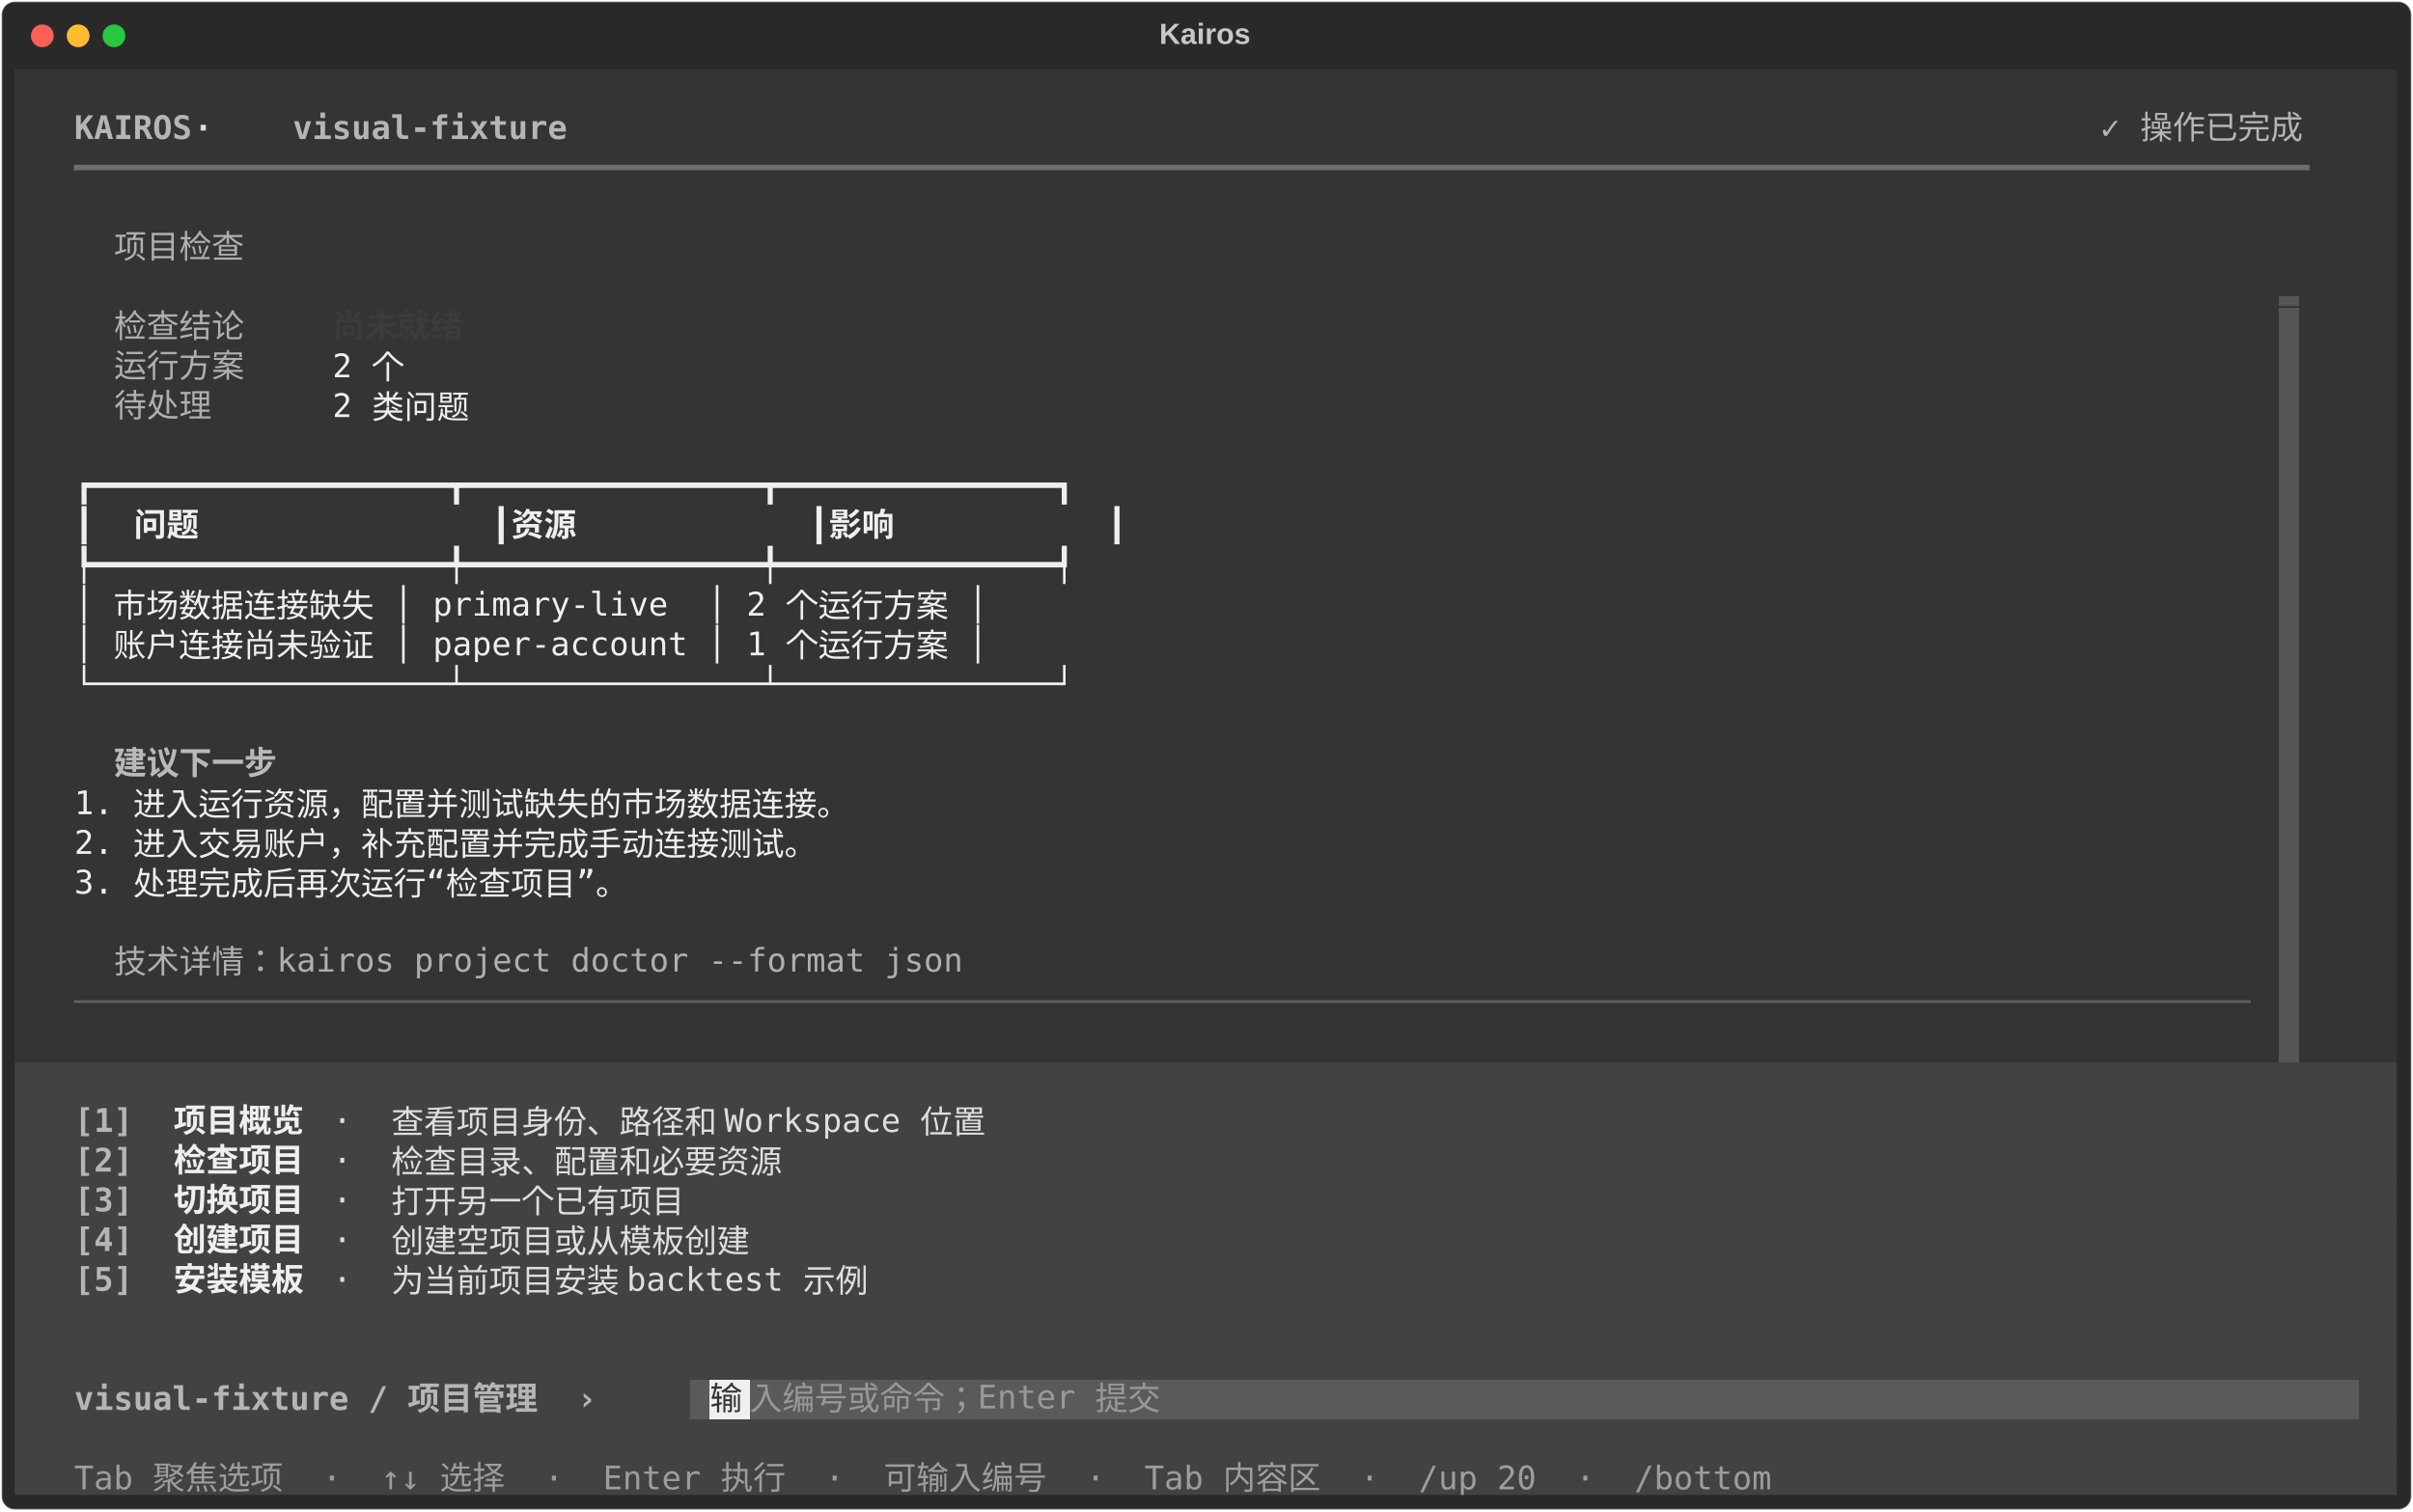
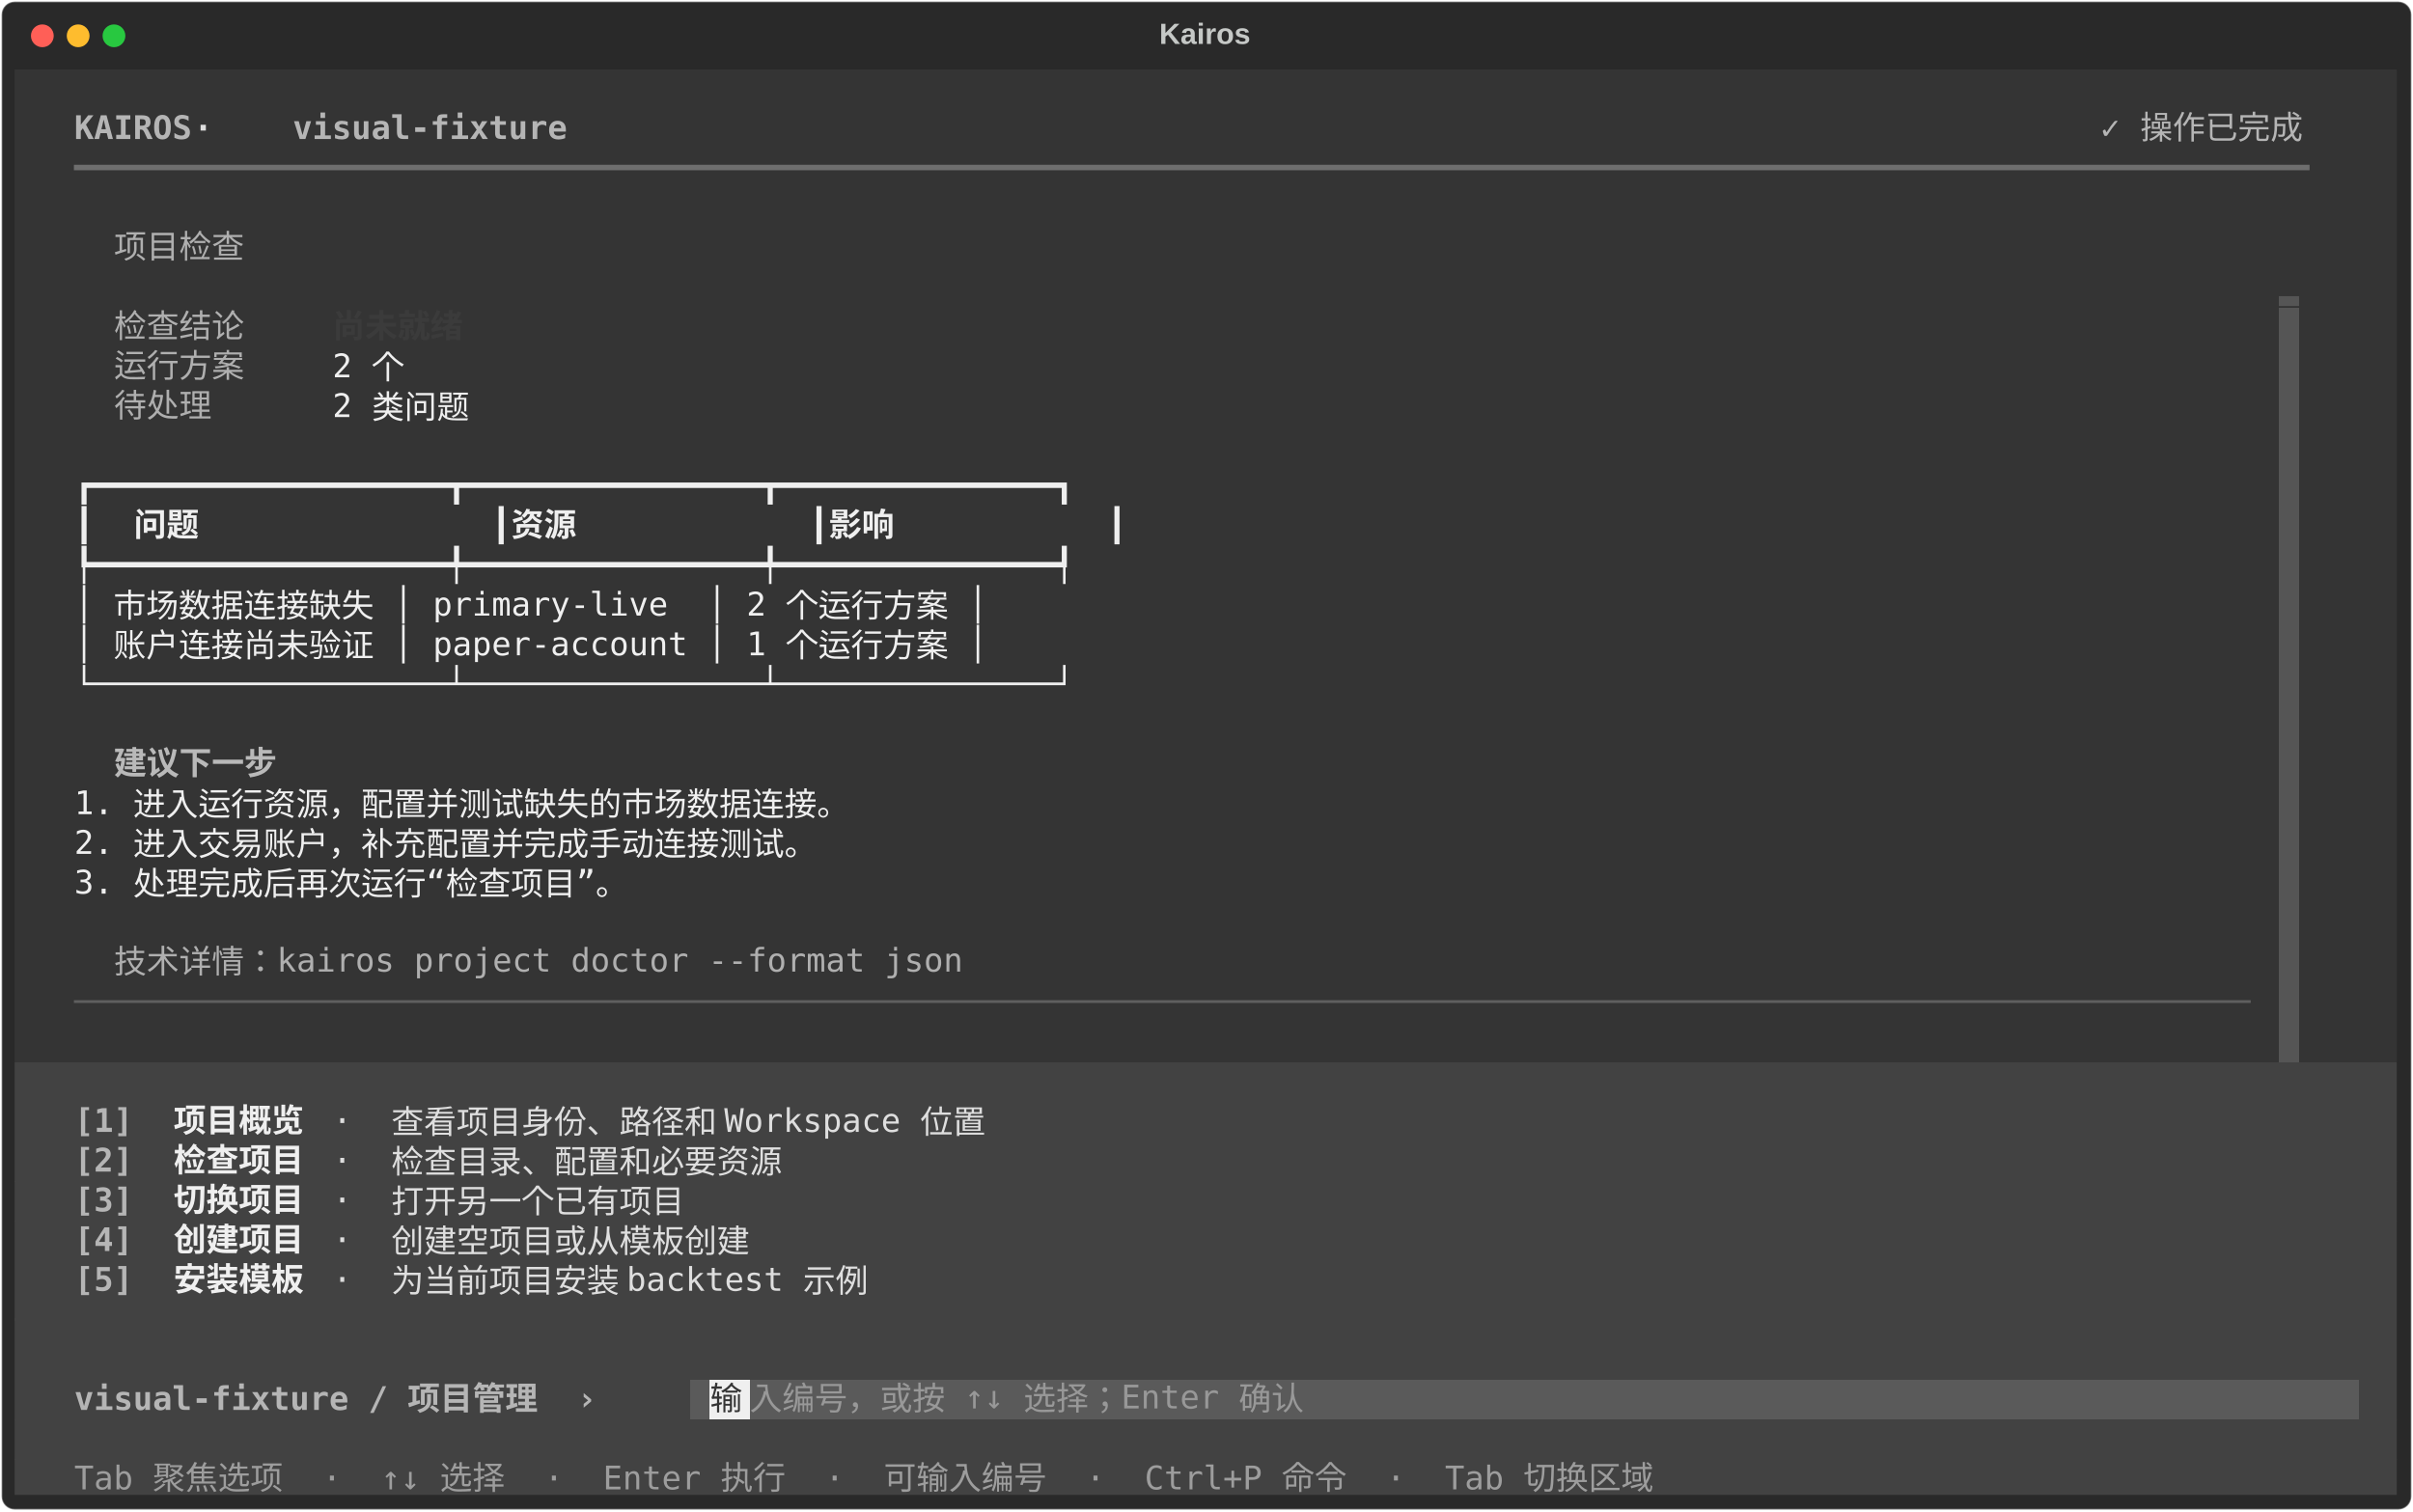
<svg xmlns="http://www.w3.org/2000/svg" class="rich-terminal" viewBox="0 0 1482 928.4">
  <style>

    @font-face {
        font-family: "Fira Code";
        src: local("FiraCode-Regular"),
                url("https://cdnjs.cloudflare.com/ajax/libs/firacode/6.2.0/woff2/FiraCode-Regular.woff2") format("woff2"),
                url("https://cdnjs.cloudflare.com/ajax/libs/firacode/6.2.0/woff/FiraCode-Regular.woff") format("woff");
        font-style: normal;
        font-weight: 400;
    }
    @font-face {
        font-family: "Fira Code";
        src: local("FiraCode-Bold"),
                url("https://cdnjs.cloudflare.com/ajax/libs/firacode/6.2.0/woff2/FiraCode-Bold.woff2") format("woff2"),
                url("https://cdnjs.cloudflare.com/ajax/libs/firacode/6.2.0/woff/FiraCode-Bold.woff") format("woff");
        font-style: bold;
        font-weight: 700;
    }

    .terminal-matrix {
        font-family: Fira Code, monospace;
        font-size: 20px;
        line-height: 24.4px;
        font-variant-east-asian: full-width;
    }

    .terminal-title {
        font-size: 18px;
        font-weight: bold;
        font-family: arial;
    }

    .terminal-r1 { fill: #c5c8c6 }
.terminal-r2 { fill: #b5b5b5;font-weight: bold }
.terminal-r3 { fill: #dedede;font-weight: bold }
.terminal-r4 { fill: #b5b5b5 }
.terminal-r5 { fill: #6e6e6e }
.terminal-r6 { fill: #efefef }
.terminal-r7 { fill: #afafaf }
.terminal-r8 { fill: #555555 }
.terminal-r9 { fill: #3b3b3b;font-weight: bold }
.terminal-r10 { fill: #343434 }
.terminal-r11 { fill: #efefef;font-weight: bold }
.terminal-r12 { fill: #b9b9b9;font-weight: bold }
.terminal-r13 { fill: #5f5f5f }
.terminal-r14 { fill: #dedede }
.terminal-r15 { fill: #424242 }
.terminal-r16 { fill: #989898 }
.terminal-r17 { fill: #9d9d9d }
    </style>
  <defs>
    <clipPath id="terminal-clip-terminal">
      <rect x="0" y="0" width="1463.0" height="877.4" />
    </clipPath>
    <clipPath id="terminal-line-0">
      <rect x="0" y="1.5" width="1464" height="24.65" />
    </clipPath>
    <clipPath id="terminal-line-1">
      <rect x="0" y="25.9" width="1464" height="24.65" />
    </clipPath>
    <clipPath id="terminal-line-2">
      <rect x="0" y="50.3" width="1464" height="24.65" />
    </clipPath>
    <clipPath id="terminal-line-3">
      <rect x="0" y="74.7" width="1464" height="24.65" />
    </clipPath>
    <clipPath id="terminal-line-4">
      <rect x="0" y="99.1" width="1464" height="24.65" />
    </clipPath>
    <clipPath id="terminal-line-5">
      <rect x="0" y="123.5" width="1464" height="24.65" />
    </clipPath>
    <clipPath id="terminal-line-6">
      <rect x="0" y="147.9" width="1464" height="24.65" />
    </clipPath>
    <clipPath id="terminal-line-7">
      <rect x="0" y="172.3" width="1464" height="24.65" />
    </clipPath>
    <clipPath id="terminal-line-8">
      <rect x="0" y="196.7" width="1464" height="24.65" />
    </clipPath>
    <clipPath id="terminal-line-9">
      <rect x="0" y="221.1" width="1464" height="24.65" />
    </clipPath>
    <clipPath id="terminal-line-10">
      <rect x="0" y="245.5" width="1464" height="24.65" />
    </clipPath>
    <clipPath id="terminal-line-11">
      <rect x="0" y="269.9" width="1464" height="24.65" />
    </clipPath>
    <clipPath id="terminal-line-12">
      <rect x="0" y="294.3" width="1464" height="24.65" />
    </clipPath>
    <clipPath id="terminal-line-13">
      <rect x="0" y="318.7" width="1464" height="24.65" />
    </clipPath>
    <clipPath id="terminal-line-14">
      <rect x="0" y="343.1" width="1464" height="24.65" />
    </clipPath>
    <clipPath id="terminal-line-15">
      <rect x="0" y="367.5" width="1464" height="24.65" />
    </clipPath>
    <clipPath id="terminal-line-16">
      <rect x="0" y="391.9" width="1464" height="24.65" />
    </clipPath>
    <clipPath id="terminal-line-17">
      <rect x="0" y="416.3" width="1464" height="24.65" />
    </clipPath>
    <clipPath id="terminal-line-18">
      <rect x="0" y="440.7" width="1464" height="24.65" />
    </clipPath>
    <clipPath id="terminal-line-19">
      <rect x="0" y="465.1" width="1464" height="24.65" />
    </clipPath>
    <clipPath id="terminal-line-20">
      <rect x="0" y="489.5" width="1464" height="24.65" />
    </clipPath>
    <clipPath id="terminal-line-21">
      <rect x="0" y="513.9" width="1464" height="24.65" />
    </clipPath>
    <clipPath id="terminal-line-22">
      <rect x="0" y="538.3" width="1464" height="24.65" />
    </clipPath>
    <clipPath id="terminal-line-23">
      <rect x="0" y="562.7" width="1464" height="24.65" />
    </clipPath>
    <clipPath id="terminal-line-24">
      <rect x="0" y="587.1" width="1464" height="24.65" />
    </clipPath>
    <clipPath id="terminal-line-25">
      <rect x="0" y="611.5" width="1464" height="24.65" />
    </clipPath>
    <clipPath id="terminal-line-26">
      <rect x="0" y="635.9" width="1464" height="24.65" />
    </clipPath>
    <clipPath id="terminal-line-27">
      <rect x="0" y="660.3" width="1464" height="24.65" />
    </clipPath>
    <clipPath id="terminal-line-28">
      <rect x="0" y="684.7" width="1464" height="24.65" />
    </clipPath>
    <clipPath id="terminal-line-29">
      <rect x="0" y="709.1" width="1464" height="24.65" />
    </clipPath>
    <clipPath id="terminal-line-30">
      <rect x="0" y="733.5" width="1464" height="24.65" />
    </clipPath>
    <clipPath id="terminal-line-31">
      <rect x="0" y="757.9" width="1464" height="24.65" />
    </clipPath>
    <clipPath id="terminal-line-32">
      <rect x="0" y="782.3" width="1464" height="24.65" />
    </clipPath>
    <clipPath id="terminal-line-33">
      <rect x="0" y="806.7" width="1464" height="24.65" />
    </clipPath>
    <clipPath id="terminal-line-34">
      <rect x="0" y="831.1" width="1464" height="24.65" />
    </clipPath>
  </defs>
  <rect fill="#292929" stroke="rgba(255,255,255,0.35)" stroke-width="1" x="1" y="1" width="1480" height="926.4" rx="8" />
  <text class="terminal-title" fill="#c5c8c6" text-anchor="middle" x="740" y="27">Kairos</text>
  <g transform="translate(26,22)">
    <circle cx="0" cy="0" r="7" fill="#ff5f57" />
    <circle cx="22" cy="0" r="7" fill="#febc2e" />
    <circle cx="44" cy="0" r="7" fill="#28c840" />
  </g>
  <g transform="translate(9, 41)" clip-path="url(#terminal-clip-terminal)">
    <rect fill="#343434" x="0" y="1.5" width="1464" height="24.65" shape-rendering="crispEdges" />
    <rect fill="#343434" x="0" y="25.9" width="36.6" height="24.65" shape-rendering="crispEdges" />
    <rect fill="#343434" x="36.6" y="25.9" width="73.2" height="24.65" shape-rendering="crispEdges" />
    <rect fill="#343434" x="109.8" y="25.9" width="61" height="24.65" shape-rendering="crispEdges" />
    <rect fill="#343434" x="170.8" y="25.9" width="170.8" height="24.65" shape-rendering="crispEdges" />
    <rect fill="#343434" x="341.6" y="25.9" width="939.4" height="24.65" shape-rendering="crispEdges" />
    <rect fill="#343434" x="1281" y="25.9" width="12.2" height="24.65" shape-rendering="crispEdges" />
    <rect fill="#343434" x="1293.2" y="25.9" width="12.2" height="24.65" shape-rendering="crispEdges" />
    <rect fill="#343434" x="1305.4" y="25.9" width="122" height="24.65" shape-rendering="crispEdges" />
    <rect fill="#343434" x="1427.4" y="25.9" width="36.6" height="24.65" shape-rendering="crispEdges" />
    <rect fill="#343434" x="0" y="50.3" width="36.6" height="24.65" shape-rendering="crispEdges" />
    <rect fill="#343434" x="36.6" y="50.3" width="1390.8" height="24.65" shape-rendering="crispEdges" />
    <rect fill="#343434" x="1427.4" y="50.3" width="36.6" height="24.65" shape-rendering="crispEdges" />
    <rect fill="#343434" x="0" y="74.7" width="1464" height="24.65" shape-rendering="crispEdges" />
    <rect fill="#343434" x="0" y="99.1" width="36.6" height="24.65" shape-rendering="crispEdges" />
    <rect fill="#343434" x="36.6" y="99.1" width="24.4" height="24.65" shape-rendering="crispEdges" />
    <rect fill="#343434" x="61" y="99.1" width="1329.8" height="24.65" shape-rendering="crispEdges" />
    <rect fill="#343434" x="1390.8" y="99.1" width="12.2" height="24.65" shape-rendering="crispEdges" />
    <rect fill="#343434" x="1403" y="99.1" width="61" height="24.65" shape-rendering="crispEdges" />
    <rect fill="#343434" x="0" y="123.5" width="36.6" height="24.65" shape-rendering="crispEdges" />
    <rect fill="#343434" x="36.6" y="123.5" width="1354.2" height="24.65" shape-rendering="crispEdges" />
    <rect fill="#343434" x="1390.8" y="123.5" width="12.2" height="24.65" shape-rendering="crispEdges" />
    <rect fill="#343434" x="1403" y="123.5" width="61" height="24.65" shape-rendering="crispEdges" />
    <rect fill="#343434" x="0" y="147.9" width="36.6" height="24.65" shape-rendering="crispEdges" />
    <rect fill="#343434" x="36.6" y="147.9" width="24.4" height="24.65" shape-rendering="crispEdges" />
    <rect fill="#343434" x="61" y="147.9" width="134.2" height="24.65" shape-rendering="crispEdges" />
    <rect fill="#343434" x="195.2" y="147.9" width="97.6" height="24.65" shape-rendering="crispEdges" />
    <rect fill="#343434" x="292.8" y="147.9" width="1098" height="24.65" shape-rendering="crispEdges" />
    <rect fill="#555555" x="1390.8" y="147.9" width="12.2" height="24.65" shape-rendering="crispEdges" />
    <rect fill="#343434" x="1403" y="147.9" width="61" height="24.65" shape-rendering="crispEdges" />
    <rect fill="#343434" x="0" y="172.3" width="36.6" height="24.65" shape-rendering="crispEdges" />
    <rect fill="#343434" x="36.6" y="172.3" width="24.4" height="24.65" shape-rendering="crispEdges" />
    <rect fill="#343434" x="61" y="172.3" width="134.2" height="24.65" shape-rendering="crispEdges" />
    <rect fill="#343434" x="195.2" y="172.3" width="1195.6" height="24.65" shape-rendering="crispEdges" />
    <rect fill="#555555" x="1390.8" y="172.3" width="12.2" height="24.65" shape-rendering="crispEdges" />
    <rect fill="#343434" x="1403" y="172.3" width="61" height="24.65" shape-rendering="crispEdges" />
    <rect fill="#343434" x="0" y="196.7" width="36.6" height="24.65" shape-rendering="crispEdges" />
    <rect fill="#343434" x="36.6" y="196.7" width="24.4" height="24.65" shape-rendering="crispEdges" />
    <rect fill="#343434" x="61" y="196.7" width="134.2" height="24.65" shape-rendering="crispEdges" />
    <rect fill="#343434" x="195.2" y="196.7" width="1195.6" height="24.65" shape-rendering="crispEdges" />
    <rect fill="#555555" x="1390.8" y="196.7" width="12.2" height="24.65" shape-rendering="crispEdges" />
    <rect fill="#343434" x="1403" y="196.7" width="61" height="24.65" shape-rendering="crispEdges" />
    <rect fill="#343434" x="0" y="221.1" width="36.6" height="24.65" shape-rendering="crispEdges" />
    <rect fill="#343434" x="36.6" y="221.1" width="1354.2" height="24.65" shape-rendering="crispEdges" />
    <rect fill="#555555" x="1390.8" y="221.1" width="12.2" height="24.65" shape-rendering="crispEdges" />
    <rect fill="#343434" x="1403" y="221.1" width="61" height="24.65" shape-rendering="crispEdges" />
    <rect fill="#343434" x="0" y="245.5" width="36.6" height="24.65" shape-rendering="crispEdges" />
    <rect fill="#343434" x="36.6" y="245.5" width="1354.2" height="24.65" shape-rendering="crispEdges" />
    <rect fill="#555555" x="1390.8" y="245.5" width="12.2" height="24.65" shape-rendering="crispEdges" />
    <rect fill="#343434" x="1403" y="245.5" width="61" height="24.65" shape-rendering="crispEdges" />
    <rect fill="#343434" x="0" y="269.9" width="36.6" height="24.65" shape-rendering="crispEdges" />
    <rect fill="#343434" x="36.6" y="269.9" width="36.6" height="24.65" shape-rendering="crispEdges" />
    <rect fill="#343434" x="73.2" y="269.9" width="219.6" height="24.65" shape-rendering="crispEdges" />
    <rect fill="#343434" x="292.8" y="269.9" width="12.2" height="24.65" shape-rendering="crispEdges" />
    <rect fill="#343434" x="305" y="269.9" width="183" height="24.65" shape-rendering="crispEdges" />
    <rect fill="#343434" x="488" y="269.9" width="12.2" height="24.65" shape-rendering="crispEdges" />
    <rect fill="#343434" x="500.2" y="269.9" width="170.8" height="24.65" shape-rendering="crispEdges" />
    <rect fill="#343434" x="671" y="269.9" width="719.8" height="24.65" shape-rendering="crispEdges" />
    <rect fill="#555555" x="1390.8" y="269.9" width="12.2" height="24.65" shape-rendering="crispEdges" />
    <rect fill="#343434" x="1403" y="269.9" width="61" height="24.65" shape-rendering="crispEdges" />
    <rect fill="#343434" x="0" y="294.3" width="36.6" height="24.65" shape-rendering="crispEdges" />
    <rect fill="#343434" x="36.6" y="294.3" width="1354.2" height="24.65" shape-rendering="crispEdges" />
    <rect fill="#555555" x="1390.8" y="294.3" width="12.2" height="24.65" shape-rendering="crispEdges" />
    <rect fill="#343434" x="1403" y="294.3" width="61" height="24.65" shape-rendering="crispEdges" />
    <rect fill="#343434" x="0" y="318.7" width="36.6" height="24.65" shape-rendering="crispEdges" />
    <rect fill="#343434" x="36.6" y="318.7" width="1354.2" height="24.65" shape-rendering="crispEdges" />
    <rect fill="#555555" x="1390.8" y="318.7" width="12.2" height="24.65" shape-rendering="crispEdges" />
    <rect fill="#343434" x="1403" y="318.7" width="61" height="24.65" shape-rendering="crispEdges" />
    <rect fill="#343434" x="0" y="343.1" width="36.6" height="24.65" shape-rendering="crispEdges" />
    <rect fill="#343434" x="36.6" y="343.1" width="1354.2" height="24.65" shape-rendering="crispEdges" />
    <rect fill="#555555" x="1390.8" y="343.1" width="12.2" height="24.65" shape-rendering="crispEdges" />
    <rect fill="#343434" x="1403" y="343.1" width="61" height="24.65" shape-rendering="crispEdges" />
    <rect fill="#343434" x="0" y="367.5" width="36.6" height="24.65" shape-rendering="crispEdges" />
    <rect fill="#343434" x="36.6" y="367.5" width="1354.2" height="24.65" shape-rendering="crispEdges" />
    <rect fill="#555555" x="1390.8" y="367.5" width="12.2" height="24.65" shape-rendering="crispEdges" />
    <rect fill="#343434" x="1403" y="367.5" width="61" height="24.65" shape-rendering="crispEdges" />
    <rect fill="#343434" x="0" y="391.9" width="36.6" height="24.65" shape-rendering="crispEdges" />
    <rect fill="#343434" x="36.6" y="391.9" width="1354.2" height="24.65" shape-rendering="crispEdges" />
    <rect fill="#555555" x="1390.8" y="391.9" width="12.2" height="24.65" shape-rendering="crispEdges" />
    <rect fill="#343434" x="1403" y="391.9" width="61" height="24.65" shape-rendering="crispEdges" />
    <rect fill="#343434" x="0" y="416.3" width="36.6" height="24.65" shape-rendering="crispEdges" />
    <rect fill="#343434" x="36.6" y="416.3" width="24.4" height="24.65" shape-rendering="crispEdges" />
    <rect fill="#343434" x="61" y="416.3" width="122" height="24.65" shape-rendering="crispEdges" />
    <rect fill="#343434" x="183" y="416.3" width="1207.8" height="24.65" shape-rendering="crispEdges" />
    <rect fill="#555555" x="1390.8" y="416.3" width="12.2" height="24.65" shape-rendering="crispEdges" />
    <rect fill="#343434" x="1403" y="416.3" width="61" height="24.65" shape-rendering="crispEdges" />
    <rect fill="#343434" x="0" y="440.7" width="36.6" height="24.65" shape-rendering="crispEdges" />
    <rect fill="#343434" x="36.6" y="440.7" width="1354.2" height="24.65" shape-rendering="crispEdges" />
    <rect fill="#555555" x="1390.8" y="440.7" width="12.2" height="24.65" shape-rendering="crispEdges" />
    <rect fill="#343434" x="1403" y="440.7" width="61" height="24.65" shape-rendering="crispEdges" />
    <rect fill="#343434" x="0" y="465.1" width="36.6" height="24.65" shape-rendering="crispEdges" />
    <rect fill="#343434" x="36.6" y="465.1" width="1354.2" height="24.65" shape-rendering="crispEdges" />
    <rect fill="#555555" x="1390.8" y="465.1" width="12.2" height="24.65" shape-rendering="crispEdges" />
    <rect fill="#343434" x="1403" y="465.1" width="61" height="24.65" shape-rendering="crispEdges" />
    <rect fill="#343434" x="0" y="489.5" width="36.6" height="24.65" shape-rendering="crispEdges" />
    <rect fill="#343434" x="36.6" y="489.5" width="1354.2" height="24.65" shape-rendering="crispEdges" />
    <rect fill="#555555" x="1390.8" y="489.5" width="12.2" height="24.65" shape-rendering="crispEdges" />
    <rect fill="#343434" x="1403" y="489.5" width="61" height="24.65" shape-rendering="crispEdges" />
    <rect fill="#343434" x="0" y="513.9" width="36.6" height="24.65" shape-rendering="crispEdges" />
    <rect fill="#343434" x="36.6" y="513.9" width="1354.2" height="24.65" shape-rendering="crispEdges" />
    <rect fill="#555555" x="1390.8" y="513.9" width="12.2" height="24.65" shape-rendering="crispEdges" />
    <rect fill="#343434" x="1403" y="513.9" width="61" height="24.65" shape-rendering="crispEdges" />
    <rect fill="#343434" x="0" y="538.3" width="36.6" height="24.65" shape-rendering="crispEdges" />
    <rect fill="#343434" x="36.6" y="538.3" width="24.4" height="24.65" shape-rendering="crispEdges" />
    <rect fill="#343434" x="61" y="538.3" width="549" height="24.65" shape-rendering="crispEdges" />
    <rect fill="#343434" x="610" y="538.3" width="780.8" height="24.65" shape-rendering="crispEdges" />
    <rect fill="#555555" x="1390.8" y="538.3" width="12.2" height="24.65" shape-rendering="crispEdges" />
    <rect fill="#343434" x="1403" y="538.3" width="61" height="24.65" shape-rendering="crispEdges" />
    <rect fill="#343434" x="0" y="562.7" width="36.6" height="24.65" shape-rendering="crispEdges" />
    <rect fill="#343434" x="36.6" y="562.7" width="1354.2" height="24.65" shape-rendering="crispEdges" />
    <rect fill="#555555" x="1390.8" y="562.7" width="12.2" height="24.65" shape-rendering="crispEdges" />
    <rect fill="#343434" x="1403" y="562.7" width="61" height="24.65" shape-rendering="crispEdges" />
    <rect fill="#343434" x="0" y="587.1" width="36.6" height="24.65" shape-rendering="crispEdges" />
    <rect fill="#343434" x="36.6" y="587.1" width="1354.2" height="24.65" shape-rendering="crispEdges" />
    <rect fill="#555555" x="1390.8" y="587.1" width="12.2" height="24.65" shape-rendering="crispEdges" />
    <rect fill="#343434" x="1403" y="587.1" width="61" height="24.65" shape-rendering="crispEdges" />
    <rect fill="#424242" x="0" y="611.5" width="1464" height="24.65" shape-rendering="crispEdges" />
    <rect fill="#424242" x="0" y="635.9" width="24.4" height="24.65" shape-rendering="crispEdges" />
    <rect fill="#424242" x="24.4" y="635.9" width="12.2" height="24.65" shape-rendering="crispEdges" />
    <rect fill="#424242" x="36.6" y="635.9" width="61" height="24.65" shape-rendering="crispEdges" />
    <rect fill="#424242" x="97.6" y="635.9" width="97.6" height="24.65" shape-rendering="crispEdges" />
    <rect fill="#424242" x="195.2" y="635.9" width="488" height="24.65" shape-rendering="crispEdges" />
    <rect fill="#424242" x="683.2" y="635.9" width="756.4" height="24.65" shape-rendering="crispEdges" />
    <rect fill="#424242" x="1439.6" y="635.9" width="24.4" height="24.65" shape-rendering="crispEdges" />
    <rect fill="#424242" x="0" y="660.3" width="24.4" height="24.65" shape-rendering="crispEdges" />
    <rect fill="#424242" x="24.4" y="660.3" width="12.2" height="24.65" shape-rendering="crispEdges" />
    <rect fill="#424242" x="36.6" y="660.3" width="61" height="24.65" shape-rendering="crispEdges" />
    <rect fill="#424242" x="97.6" y="660.3" width="97.6" height="24.65" shape-rendering="crispEdges" />
    <rect fill="#424242" x="195.2" y="660.3" width="353.8" height="24.65" shape-rendering="crispEdges" />
    <rect fill="#424242" x="549" y="660.3" width="890.6" height="24.65" shape-rendering="crispEdges" />
    <rect fill="#424242" x="1439.6" y="660.3" width="24.4" height="24.65" shape-rendering="crispEdges" />
    <rect fill="#424242" x="0" y="684.7" width="24.4" height="24.65" shape-rendering="crispEdges" />
    <rect fill="#424242" x="24.4" y="684.7" width="12.2" height="24.65" shape-rendering="crispEdges" />
    <rect fill="#424242" x="36.6" y="684.7" width="61" height="24.65" shape-rendering="crispEdges" />
    <rect fill="#424242" x="97.6" y="684.7" width="97.6" height="24.65" shape-rendering="crispEdges" />
    <rect fill="#424242" x="195.2" y="684.7" width="280.6" height="24.65" shape-rendering="crispEdges" />
    <rect fill="#424242" x="475.8" y="684.7" width="963.8" height="24.65" shape-rendering="crispEdges" />
    <rect fill="#424242" x="1439.6" y="684.7" width="24.4" height="24.65" shape-rendering="crispEdges" />
    <rect fill="#424242" x="0" y="709.1" width="24.4" height="24.65" shape-rendering="crispEdges" />
    <rect fill="#424242" x="24.4" y="709.1" width="12.2" height="24.65" shape-rendering="crispEdges" />
    <rect fill="#424242" x="36.6" y="709.1" width="61" height="24.65" shape-rendering="crispEdges" />
    <rect fill="#424242" x="97.6" y="709.1" width="97.6" height="24.65" shape-rendering="crispEdges" />
    <rect fill="#424242" x="195.2" y="709.1" width="329.4" height="24.65" shape-rendering="crispEdges" />
    <rect fill="#424242" x="524.6" y="709.1" width="915" height="24.65" shape-rendering="crispEdges" />
    <rect fill="#424242" x="1439.6" y="709.1" width="24.4" height="24.65" shape-rendering="crispEdges" />
    <rect fill="#424242" x="0" y="733.5" width="24.4" height="24.65" shape-rendering="crispEdges" />
    <rect fill="#424242" x="24.4" y="733.5" width="12.2" height="24.65" shape-rendering="crispEdges" />
    <rect fill="#424242" x="36.6" y="733.5" width="61" height="24.65" shape-rendering="crispEdges" />
    <rect fill="#424242" x="97.6" y="733.5" width="97.6" height="24.65" shape-rendering="crispEdges" />
    <rect fill="#424242" x="195.2" y="733.5" width="402.6" height="24.65" shape-rendering="crispEdges" />
    <rect fill="#424242" x="597.8" y="733.5" width="841.8" height="24.65" shape-rendering="crispEdges" />
    <rect fill="#424242" x="1439.6" y="733.5" width="24.4" height="24.65" shape-rendering="crispEdges" />
    <rect fill="#424242" x="0" y="757.9" width="1464" height="24.65" shape-rendering="crispEdges" />
    <rect fill="#424242" x="0" y="782.3" width="36.6" height="24.65" shape-rendering="crispEdges" />
    <rect fill="#424242" x="36.6" y="782.3" width="341.6" height="24.65" shape-rendering="crispEdges" />
    <rect fill="#424242" x="378.2" y="782.3" width="1085.8" height="24.65" shape-rendering="crispEdges" />
    <rect fill="#424242" x="0" y="806.7" width="36.6" height="24.65" shape-rendering="crispEdges" />
    <rect fill="#424242" x="36.6" y="806.7" width="341.6" height="24.65" shape-rendering="crispEdges" />
    <rect fill="#424242" x="378.2" y="806.7" width="36.6" height="24.65" shape-rendering="crispEdges" />
    <rect fill="#5a5a5a" x="414.8" y="806.7" width="12.2" height="24.65" shape-rendering="crispEdges" />
    <rect fill="#efefef" x="427" y="806.7" width="24.4" height="24.65" shape-rendering="crispEdges" />
-     <rect fill="#5a5a5a" x="451.4" y="806.7" width="292.8" height="24.65" shape-rendering="crispEdges" />
-     <rect fill="#5a5a5a" x="744.2" y="806.7" width="683.2" height="24.65" shape-rendering="crispEdges" />
+     <rect fill="#5a5a5a" x="451.4" y="806.7" width="390.4" height="24.65" shape-rendering="crispEdges" />
+     <rect fill="#5a5a5a" x="841.8" y="806.7" width="585.6" height="24.65" shape-rendering="crispEdges" />
    <rect fill="#5a5a5a" x="1427.4" y="806.7" width="12.2" height="24.65" shape-rendering="crispEdges" />
    <rect fill="#424242" x="1439.6" y="806.7" width="24.4" height="24.65" shape-rendering="crispEdges" />
    <rect fill="#424242" x="0" y="831.1" width="36.6" height="24.65" shape-rendering="crispEdges" />
    <rect fill="#424242" x="36.6" y="831.1" width="341.6" height="24.65" shape-rendering="crispEdges" />
    <rect fill="#424242" x="378.2" y="831.1" width="1085.8" height="24.65" shape-rendering="crispEdges" />
    <rect fill="#424242" x="0" y="855.5" width="36.6" height="24.65" shape-rendering="crispEdges" />
-     <rect fill="#424242" x="36.6" y="855.5" width="1122.4" height="24.65" shape-rendering="crispEdges" />
-     <rect fill="#424242" x="1159" y="855.5" width="305" height="24.65" shape-rendering="crispEdges" />
+     <rect fill="#424242" x="36.6" y="855.5" width="1061.4" height="24.65" shape-rendering="crispEdges" />
+     <rect fill="#424242" x="1098" y="855.5" width="366" height="24.65" shape-rendering="crispEdges" />
    <g class="terminal-matrix">
      <text class="terminal-r1" x="1464" y="20" textLength="12.2" clip-path="url(#terminal-line-0)">
</text>
      <text class="terminal-r2" x="36.6" y="44.4" textLength="73.2" clip-path="url(#terminal-line-1)">KAIROS</text>
      <text class="terminal-r3" x="109.8" y="44.4" textLength="61" clip-path="url(#terminal-line-1)">  ·  </text>
      <text class="terminal-r2" x="170.8" y="44.4" textLength="170.8" clip-path="url(#terminal-line-1)">visual-fixture</text>
      <text class="terminal-r4" x="1281" y="44.4" textLength="12.2" clip-path="url(#terminal-line-1)">✓</text>
      <text class="terminal-r4" x="1305.4" y="44.4" textLength="61" clip-path="url(#terminal-line-1)">操作已完成</text>
      <text class="terminal-r1" x="1464" y="44.4" textLength="12.2" clip-path="url(#terminal-line-1)">
</text>
      <text class="terminal-r5" x="36.6" y="68.8" textLength="1390.8" clip-path="url(#terminal-line-2)">━━━━━━━━━━━━━━━━━━━━━━━━━━━━━━━━━━━━━━━━━━━━━━━━━━━━━━━━━━━━━━━━━━━━━━━━━━━━━━━━━━━━━━━━━━━━━━━━━━━━━━━━━━━━━━━━━━</text>
      <text class="terminal-r1" x="1464" y="68.8" textLength="12.2" clip-path="url(#terminal-line-2)">
</text>
      <text class="terminal-r1" x="1464" y="93.2" textLength="12.2" clip-path="url(#terminal-line-3)">
</text>
      <text class="terminal-r7" x="61" y="117.6" textLength="1281" clip-path="url(#terminal-line-4)">项目检查                                                                                                     </text>
      <text class="terminal-r1" x="1464" y="117.6" textLength="12.2" clip-path="url(#terminal-line-4)">
</text>
      <text class="terminal-r8" x="1390.8" y="142" textLength="12.2" clip-path="url(#terminal-line-5)">▂</text>
      <text class="terminal-r1" x="1464" y="142" textLength="12.2" clip-path="url(#terminal-line-5)">
</text>
      <text class="terminal-r7" x="61" y="166.4" textLength="85.4" clip-path="url(#terminal-line-6)">检查结论   </text>
      <text class="terminal-r9" x="195.2" y="166.4" textLength="48.8" clip-path="url(#terminal-line-6)">尚未就绪</text>
      <text class="terminal-r1" x="1464" y="166.4" textLength="12.2" clip-path="url(#terminal-line-6)">
</text>
      <text class="terminal-r7" x="61" y="190.8" textLength="85.4" clip-path="url(#terminal-line-7)">运行方案   </text>
      <text class="terminal-r6" x="195.2" y="190.8" textLength="1183.4" clip-path="url(#terminal-line-7)">2 个                                                                                              </text>
      <text class="terminal-r1" x="1464" y="190.8" textLength="12.2" clip-path="url(#terminal-line-7)">
</text>
      <text class="terminal-r7" x="61" y="215.2" textLength="97.6" clip-path="url(#terminal-line-8)">待处理     </text>
      <text class="terminal-r6" x="195.2" y="215.2" textLength="1159" clip-path="url(#terminal-line-8)">2 类问题                                                                                          </text>
      <text class="terminal-r1" x="1464" y="215.2" textLength="12.2" clip-path="url(#terminal-line-8)">
</text>
      <text class="terminal-r1" x="1464" y="239.6" textLength="12.2" clip-path="url(#terminal-line-9)">
</text>
      <text class="terminal-r6" x="36.6" y="264" textLength="1354.2" clip-path="url(#terminal-line-10)">  ┏━━━━━━━━━━━━━━━━━━┳━━━━━━━━━━━━━━━┳━━━━━━━━━━━━━━┓                                                          </text>
      <text class="terminal-r1" x="1464" y="264" textLength="12.2" clip-path="url(#terminal-line-10)">
</text>
      <text class="terminal-r6" x="36.6" y="288.4" textLength="36.6" clip-path="url(#terminal-line-11)">  ┃</text>
      <text class="terminal-r11" x="73.2" y="288.4" textLength="195.2" clip-path="url(#terminal-line-11)"> 问题             </text>
      <text class="terminal-r6" x="292.8" y="288.4" textLength="12.2" clip-path="url(#terminal-line-11)">┃</text>
      <text class="terminal-r11" x="305" y="288.4" textLength="158.6" clip-path="url(#terminal-line-11)"> 资源          </text>
      <text class="terminal-r6" x="488" y="288.4" textLength="12.2" clip-path="url(#terminal-line-11)">┃</text>
      <text class="terminal-r11" x="500.2" y="288.4" textLength="146.4" clip-path="url(#terminal-line-11)"> 影响         </text>
      <text class="terminal-r6" x="671" y="288.4" textLength="719.8" clip-path="url(#terminal-line-11)">┃                                                          </text>
      <text class="terminal-r1" x="1464" y="288.4" textLength="12.2" clip-path="url(#terminal-line-11)">
</text>
      <text class="terminal-r6" x="36.6" y="312.8" textLength="1354.2" clip-path="url(#terminal-line-12)">  ┡━━━━━━━━━━━━━━━━━━╇━━━━━━━━━━━━━━━╇━━━━━━━━━━━━━━┩                                                          </text>
      <text class="terminal-r1" x="1464" y="312.8" textLength="12.2" clip-path="url(#terminal-line-12)">
</text>
      <text class="terminal-r6" x="36.6" y="337.2" textLength="1195.6" clip-path="url(#terminal-line-13)">  │ 市场数据连接缺失 │ primary-live  │ 2 个运行方案 │                                                          </text>
      <text class="terminal-r1" x="1464" y="337.2" textLength="12.2" clip-path="url(#terminal-line-13)">
</text>
      <text class="terminal-r6" x="36.6" y="361.6" textLength="1195.6" clip-path="url(#terminal-line-14)">  │ 账户连接尚未验证 │ paper-account │ 1 个运行方案 │                                                          </text>
      <text class="terminal-r1" x="1464" y="361.6" textLength="12.2" clip-path="url(#terminal-line-14)">
</text>
      <text class="terminal-r6" x="36.6" y="386" textLength="1354.2" clip-path="url(#terminal-line-15)">  └──────────────────┴───────────────┴──────────────┘                                                          </text>
      <text class="terminal-r1" x="1464" y="386" textLength="12.2" clip-path="url(#terminal-line-15)">
</text>
      <text class="terminal-r1" x="1464" y="410.4" textLength="12.2" clip-path="url(#terminal-line-16)">
</text>
      <text class="terminal-r12" x="61" y="434.8" textLength="61" clip-path="url(#terminal-line-17)">建议下一步</text>
      <text class="terminal-r1" x="1464" y="434.8" textLength="12.2" clip-path="url(#terminal-line-17)">
</text>
      <text class="terminal-r6" x="36.6" y="459.2" textLength="1085.8" clip-path="url(#terminal-line-18)">  1. 进入运行资源，配置并测试缺失的市场数据连接。                                                              </text>
      <text class="terminal-r1" x="1464" y="459.2" textLength="12.2" clip-path="url(#terminal-line-18)">
</text>
      <text class="terminal-r6" x="36.6" y="483.6" textLength="1098" clip-path="url(#terminal-line-19)">  2. 进入交易账户，补充配置并完成手动连接测试。                                                                </text>
      <text class="terminal-r1" x="1464" y="483.6" textLength="12.2" clip-path="url(#terminal-line-19)">
</text>
      <text class="terminal-r6" x="36.6" y="508" textLength="1183.4" clip-path="url(#terminal-line-20)">  3. 处理完成后再次运行“检查项目”。                                                                            </text>
      <text class="terminal-r1" x="1464" y="508" textLength="12.2" clip-path="url(#terminal-line-20)">
</text>
      <text class="terminal-r1" x="1464" y="532.4" textLength="12.2" clip-path="url(#terminal-line-21)">
</text>
      <text class="terminal-r7" x="61" y="556.8" textLength="488" clip-path="url(#terminal-line-22)">技术详情：kairos project doctor --format json</text>
      <text class="terminal-r1" x="1464" y="556.8" textLength="12.2" clip-path="url(#terminal-line-22)">
</text>
      <text class="terminal-r13" x="36.6" y="581.2" textLength="1354.2" clip-path="url(#terminal-line-23)">───────────────────────────────────────────────────────────────────────────────────────────────────────────────</text>
      <text class="terminal-r1" x="1464" y="581.2" textLength="12.2" clip-path="url(#terminal-line-23)">
</text>
      <text class="terminal-r1" x="1464" y="605.6" textLength="12.2" clip-path="url(#terminal-line-24)">
</text>
      <text class="terminal-r1" x="1464" y="630" textLength="12.2" clip-path="url(#terminal-line-25)">
</text>
      <text class="terminal-r2" x="36.6" y="654.4" textLength="61" clip-path="url(#terminal-line-26)">[1]  </text>
      <text class="terminal-r11" x="97.6" y="654.4" textLength="48.8" clip-path="url(#terminal-line-26)">项目概览</text>
      <text class="terminal-r14" x="195.2" y="654.4" textLength="341.6" clip-path="url(#terminal-line-26)">  ·  查看项目身份、路径和 Workspace 位置</text>
      <text class="terminal-r1" x="1464" y="654.4" textLength="12.2" clip-path="url(#terminal-line-26)">
</text>
      <text class="terminal-r2" x="36.6" y="678.8" textLength="61" clip-path="url(#terminal-line-27)">[2]  </text>
      <text class="terminal-r11" x="97.6" y="678.8" textLength="48.8" clip-path="url(#terminal-line-27)">检查项目</text>
      <text class="terminal-r14" x="195.2" y="678.8" textLength="207.4" clip-path="url(#terminal-line-27)">  ·  检查目录、配置和必要资源</text>
      <text class="terminal-r1" x="1464" y="678.8" textLength="12.2" clip-path="url(#terminal-line-27)">
</text>
      <text class="terminal-r2" x="36.6" y="703.2" textLength="61" clip-path="url(#terminal-line-28)">[3]  </text>
      <text class="terminal-r11" x="97.6" y="703.2" textLength="48.8" clip-path="url(#terminal-line-28)">切换项目</text>
      <text class="terminal-r14" x="195.2" y="703.2" textLength="170.8" clip-path="url(#terminal-line-28)">  ·  打开另一个已有项目</text>
      <text class="terminal-r1" x="1464" y="703.2" textLength="12.2" clip-path="url(#terminal-line-28)">
</text>
      <text class="terminal-r2" x="36.6" y="727.6" textLength="61" clip-path="url(#terminal-line-29)">[4]  </text>
      <text class="terminal-r11" x="97.6" y="727.6" textLength="48.8" clip-path="url(#terminal-line-29)">创建项目</text>
      <text class="terminal-r14" x="195.2" y="727.6" textLength="195.2" clip-path="url(#terminal-line-29)">  ·  创建空项目或从模板创建</text>
      <text class="terminal-r1" x="1464" y="727.6" textLength="12.2" clip-path="url(#terminal-line-29)">
</text>
      <text class="terminal-r2" x="36.6" y="752" textLength="61" clip-path="url(#terminal-line-30)">[5]  </text>
      <text class="terminal-r11" x="97.6" y="752" textLength="48.8" clip-path="url(#terminal-line-30)">安装模板</text>
      <text class="terminal-r14" x="195.2" y="752" textLength="292.8" clip-path="url(#terminal-line-30)">  ·  为当前项目安装 backtest 示例</text>
      <text class="terminal-r1" x="1464" y="752" textLength="12.2" clip-path="url(#terminal-line-30)">
</text>
      <text class="terminal-r15" x="0" y="776.4" textLength="1464" clip-path="url(#terminal-line-31)">────────────────────────────────────────────────────────────────────────────────────────────────────────────────────────</text>
      <text class="terminal-r1" x="1464" y="776.4" textLength="12.2" clip-path="url(#terminal-line-31)">
</text>
      <text class="terminal-r1" x="1464" y="800.8" textLength="12.2" clip-path="url(#terminal-line-32)">
</text>
      <text class="terminal-r2" x="36.6" y="825.2" textLength="292.8" clip-path="url(#terminal-line-33)">visual-fixture / 项目管理  ›</text>
      <text class="terminal-r10" x="427" y="825.2" textLength="12.2" clip-path="url(#terminal-line-33)">输</text>
-       <text class="terminal-r16" x="451.4" y="825.2" textLength="183" clip-path="url(#terminal-line-33)">入编号或命令；Enter 提交</text>
+       <text class="terminal-r16" x="451.4" y="825.2" textLength="256.2" clip-path="url(#terminal-line-33)">入编号，或按 ↑↓ 选择；Enter 确认</text>
      <text class="terminal-r1" x="1464" y="825.2" textLength="12.2" clip-path="url(#terminal-line-33)">
</text>
      <text class="terminal-r1" x="1464" y="849.6" textLength="12.2" clip-path="url(#terminal-line-34)">
</text>
-       <text class="terminal-r17" x="36.6" y="874" textLength="927.2" clip-path="url(#terminal-line-35)">Tab 聚焦选项  ·  ↑↓ 选择  ·  Enter 执行  ·  可输入编号  ·  Tab 内容区  ·  /up 20  ·  /bottom</text>
+       <text class="terminal-r17" x="36.6" y="874" textLength="829.6" clip-path="url(#terminal-line-35)">Tab 聚焦选项  ·  ↑↓ 选择  ·  Enter 执行  ·  可输入编号  ·  Ctrl+P 命令  ·  Tab 切换区域</text>
    </g>
  </g>
</svg>
